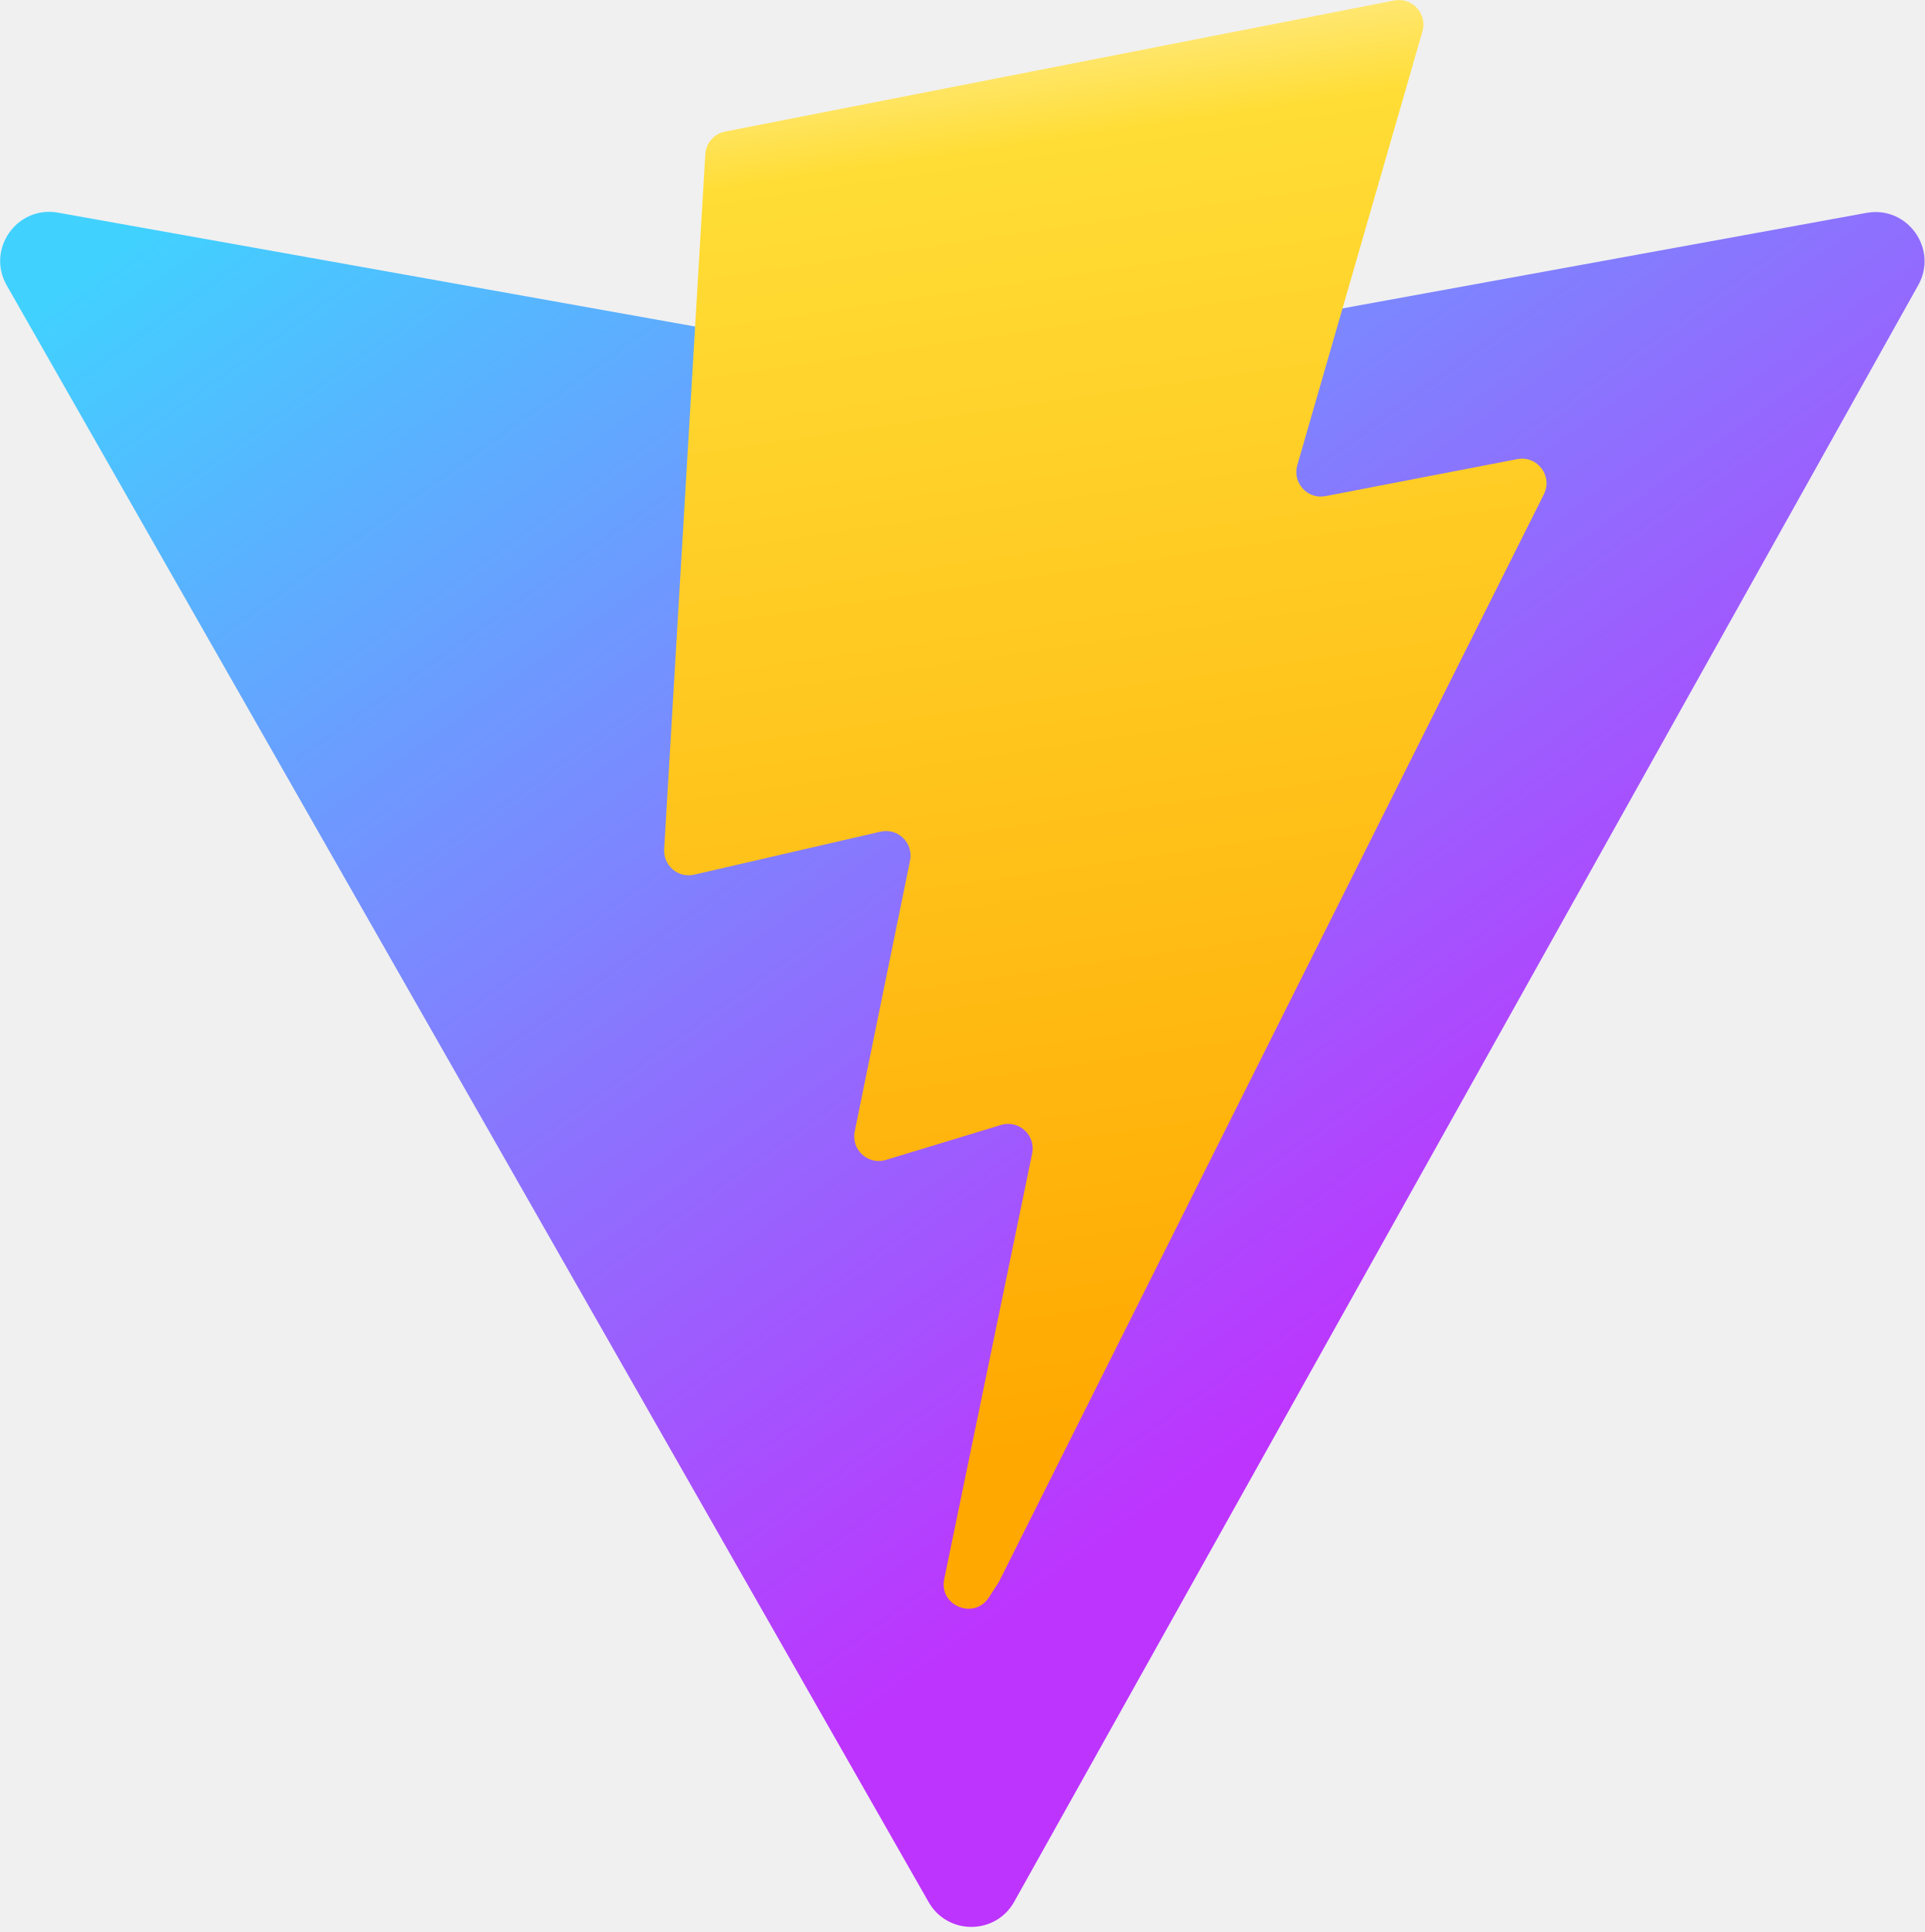
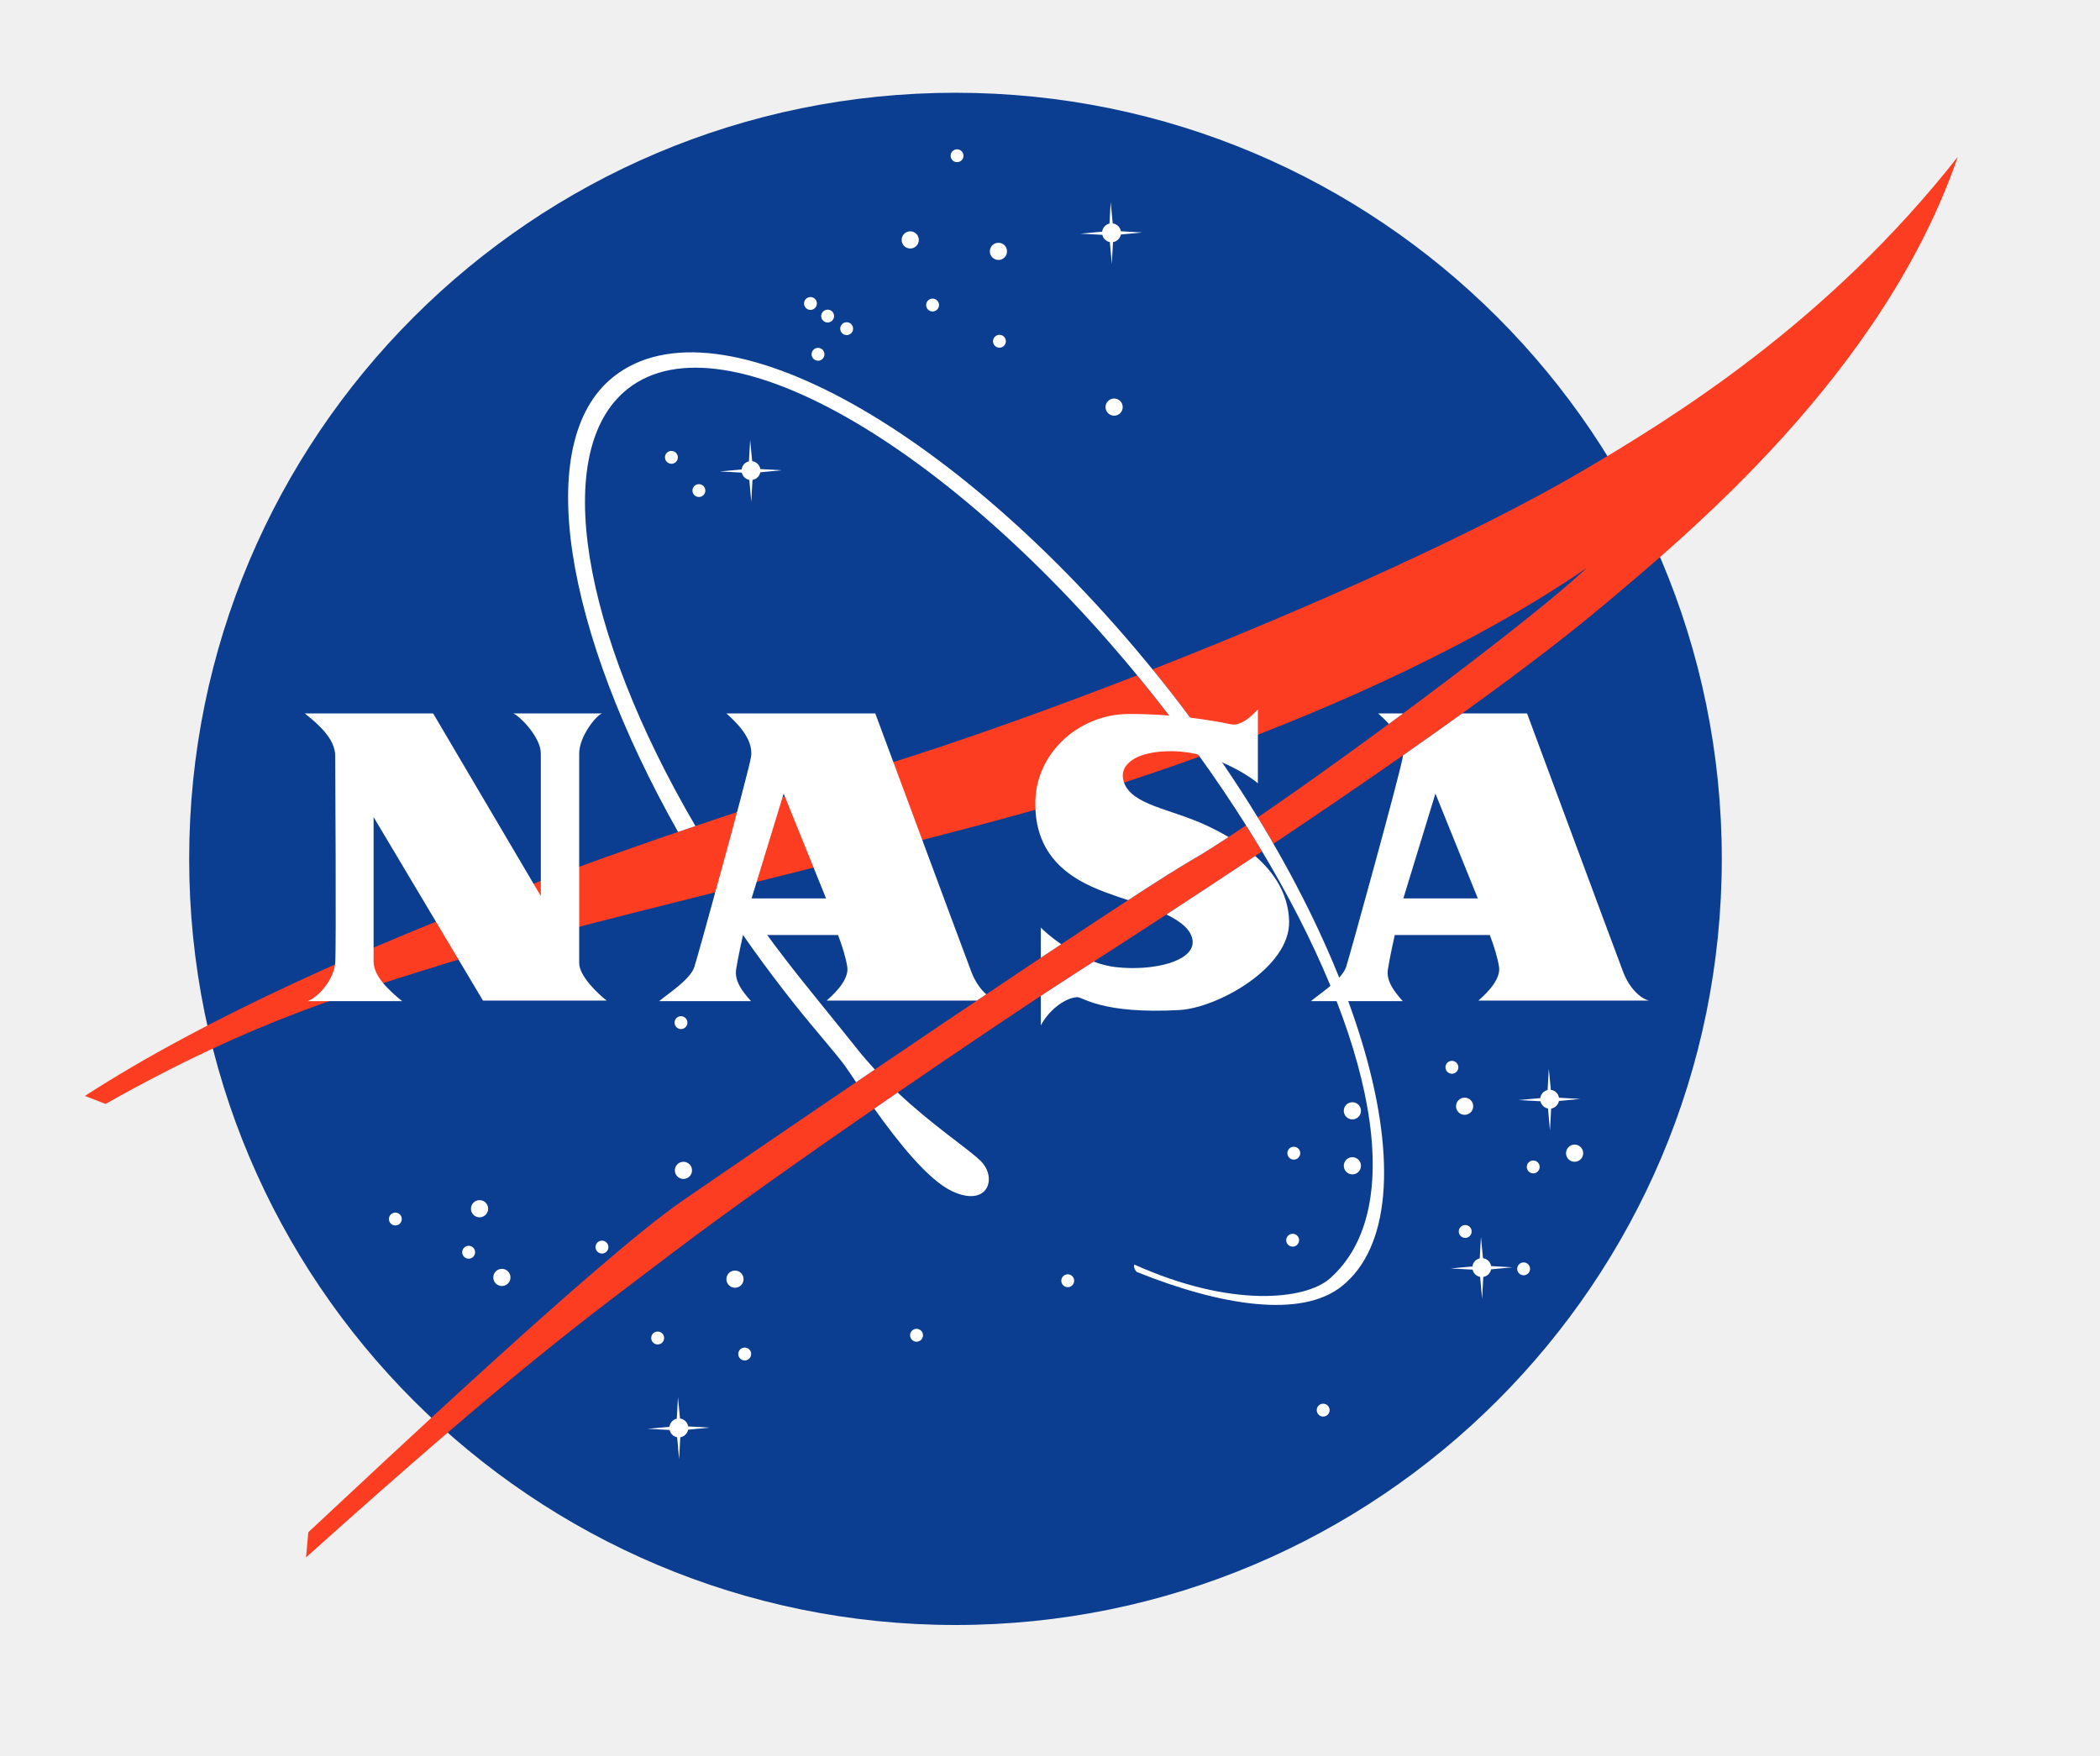
- <svg xmlns="http://www.w3.org/2000/svg" aria-hidden="true" role="img" class="iconify iconify--logos" width="31.88" height="32" preserveAspectRatio="xMidYMid meet" viewBox="0 0 256 257">
-   <defs>
-     <linearGradient id="IconifyId1813088fe1fbc01fb466" x1="-.828%" x2="57.636%" y1="7.652%" y2="78.411%">
-       <stop offset="0%" stop-color="#41D1FF" />
-       <stop offset="100%" stop-color="#BD34FE" />
-     </linearGradient>
-     <linearGradient id="IconifyId1813088fe1fbc01fb467" x1="43.376%" x2="50.316%" y1="2.242%" y2="89.03%">
-       <stop offset="0%" stop-color="#FFEA83" />
-       <stop offset="8.333%" stop-color="#FFDD35" />
-       <stop offset="100%" stop-color="#FFA800" />
-     </linearGradient>
-   </defs>
-   <path fill="url(#IconifyId1813088fe1fbc01fb466)" d="M255.153 37.938L134.897 252.976c-2.483 4.44-8.862 4.466-11.382.048L.875 37.958c-2.746-4.814 1.371-10.646 6.827-9.67l120.385 21.517a6.537 6.537 0 0 0 2.322-.004l117.867-21.483c5.438-.991 9.574 4.796 6.877 9.62Z" />
-   <path fill="url(#IconifyId1813088fe1fbc01fb467)" d="M185.432.063L96.44 17.501a3.268 3.268 0 0 0-2.634 3.014l-5.474 92.456a3.268 3.268 0 0 0 3.997 3.378l24.777-5.718c2.318-.535 4.413 1.507 3.936 3.838l-7.361 36.047c-.495 2.426 1.782 4.5 4.151 3.78l15.304-4.649c2.372-.72 4.652 1.36 4.15 3.788l-11.698 56.621c-.732 3.542 3.979 5.473 5.943 2.437l1.313-2.028l72.516-144.72c1.215-2.423-.88-5.186-3.54-4.672l-25.505 4.922c-2.396.462-4.435-1.77-3.759-4.114l16.646-57.705c.677-2.35-1.37-4.583-3.769-4.113Z" />
+ <svg xmlns="http://www.w3.org/2000/svg" height="92" viewBox="0 0 110 92" width="110">
+   <circle cx="50.049" cy="45" fill="#0b3d91" r="40.14" />
+   <g fill="#fff">
+     <circle cx="47.679" cy="12.57" r=".45" />
+     <circle cx="52.299" cy="13.17" r=".45" />
+     <circle cx="58.359" cy="21.33" r=".45" />
+     <circle cx="25.119" cy="63.33" r=".45" />
+     <circle cx="26.289" cy="66.93" r=".45" />
+     <circle cx="20.709" cy="63.87" r=".337" />
+     <circle cx="39.009" cy="70.942" r=".338" />
+     <circle cx="67.711" cy="64.98" r=".337" />
+     <circle cx="76.052" cy="55.92" r=".338" />
+     <circle cx="35.169" cy="23.962" r=".337" />
+     <circle cx="44.349" cy="17.22" r=".337" />
+     <circle cx="43.352" cy="16.56" r=".337" />
+     <circle cx="42.452" cy="15.9" r=".337" />
+     <circle cx="36.609" cy="25.703" r=".337" />
+     <circle cx="50.131" cy="8.16" r=".337" />
+     <circle cx="52.352" cy="17.88" r=".337" />
+     <circle cx="48.849" cy="15.982" r=".337" />
+     <circle cx="42.849" cy="18.563" r=".337" />
+     <circle cx="69.309" cy="73.883" r=".337" />
+     <circle cx="24.549" cy="65.61" r=".338" />
+     <circle cx="48.009" cy="69.96" r=".338" />
+     <circle cx="31.531" cy="65.34" r=".338" />
+     <circle cx="34.449" cy="70.103" r=".338" />
+     <circle cx="55.929" cy="67.103" r=".337" />
+     <circle cx="67.771" cy="60.42" r=".337" />
+     <circle cx="76.749" cy="64.522" r=".337" />
+     <circle cx="79.809" cy="66.48" r=".337" />
+     <circle cx="80.312" cy="61.14" r=".337" />
+     <circle cx="35.671" cy="53.58" r=".337" />
+     <circle cx="35.799" cy="61.32" r=".45" />
+     <circle cx="38.499" cy="67.02" r=".45" />
+     <circle cx="70.839" cy="61.08" r=".45" />
+     <circle cx="82.479" cy="60.42" r=".45" />
+     <circle cx="76.719" cy="57.96" r=".45" />
+     <circle cx="70.839" cy="58.2" r=".45" />
+     <path d="M58.71 12.288l1.119-.107-1.117-.063c-.035-.216-.208-.385-.426-.413l-.107-1.114-.064 1.123c-.202.045-.357.214-.382.424l-1.144.104 1.152.062c.042.193.198.344.394.38l.104 1.148.061-1.146C58.507 12.651 58.671 12.492 58.71 12.288z" />
+     <path d="M39.824 24.746l1.119-.107-1.117-.063c-.034-.216-.208-.385-.426-.413l-.107-1.114-.063 1.123c-.203.045-.358.214-.383.424l-1.144.104 1.152.062c.042.193.198.344.394.38l.104 1.148.062-1.146C39.622 25.11 39.786 24.95 39.824 24.746z" />
+     <path d="M81.659 57.684l1.119-.107-1.117-.063c-.034-.216-.208-.385-.426-.413l-.107-1.114-.063 1.123c-.202.045-.357.214-.382.424l-1.144.104 1.152.062c.042.193.198.344.394.38l.104 1.148.062-1.146C81.456 58.048 81.62 57.889 81.659 57.684z" />
+     <path d="M36.044 74.906l1.119-.107-1.117-.063c-.035-.216-.208-.385-.426-.413l-.107-1.113-.063 1.122c-.203.045-.358.214-.383.424l-1.144.104 1.152.062c.042.193.198.345.394.38l.104 1.148.062-1.146C35.841 75.27 36.006 75.11 36.044 74.906z" />
+     <path d="M78.104 66.506l1.119-.107-1.117-.063c-.034-.216-.208-.385-.426-.413l-.107-1.114-.063 1.122c-.202.045-.357.214-.382.424l-1.144.104 1.152.062c.042.193.198.344.394.38l.104 1.148.062-1.146C77.901 66.87 78.066 66.71 78.104 66.506z" />
+     <path d="M59.568 35.385c-4.667 1.814-9.219 3.433-13.06 4.635-7.805 2.444-29.16 9.06-42.06 17.4l1.08.42c7.86-4.44 12.969-5.835 17.88-7.38 5.34-1.68 22.603-5.72 30.42-7.92 2.641-.743 5.734-1.716 9.01-2.9-.762-1.063-1.566-2.129-2.412-3.193C60.143 36.088 59.856 35.734 59.568 35.385zM65.27 43.244c-1.13.763-2.077 1.372-2.74 1.756-3.84 2.22-22.561 15-26.82 17.94s-16.08 14.1-19.56 17.34l-.12 1.319c11.22-10.08 14.74-12.566 19.2-15.959 5.52-4.2 16.939-11.97 20.82-14.46 3.71-2.38 7.056-4.569 10.059-6.572-.049-.082-.098-.164-.147-.247C65.736 43.99 65.505 43.618 65.27 43.244zM82.809 24.72c-5.466 3.204-14.081 7.071-22.439 10.352.2.245.399.492.597.741.934 1.176 1.815 2.36 2.644 3.545 6.57-2.42 13.779-5.668 19.499-9.599-2.725 2.582-11.734 9.315-17.227 13.068.283.461.557.922.822 1.381 8.322-5.569 13.922-9.668 17.185-12.409 4.5-3.78 14.76-12.24 18.66-23.58C95.709 16.92 87.621 21.899 82.809 24.72z" fill="#fc3d21" />
+     <path d="M44.884 54.939c-.885-1.114-2.109-2.606-3.028-3.763-1.229-1.547-2.366-3.11-3.408-4.671-.34.085-.679.17-1.018.255 1.258 1.963 2.655 3.923 4.177 5.839 1.112 1.4 2.123 2.527 2.641 3.228.105.142.313.456.594.874.324-.22.651-.442.981-.666C45.504 55.688 45.189 55.323 44.884 54.939zM51.344 60.803c-.727-.688-2.49-1.837-4.325-3.561-.405.278-.814.56-1.224.844 1.185 1.67 2.799 3.721 4.063 4.319C51.762 63.307 52.275 61.685 51.344 60.803zM60.967 35.813c-10.492-13.206-23.309-20.461-28.835-16.07-4.292 3.41-2.53 13.376 3.386 23.845.306-.105.609-.208.909-.31-5.971-10.2-7.605-19.679-3.557-22.896 5.087-4.042 17.37 3.241 27.558 16.064 2.109 2.654 3.963 5.318 5.533 7.915 6.012 9.95 7.857 18.948 3.703 22.621-1.271 1.124-5.155 1.565-10.243-.725-.071.089.043.33.132.389 4.392 1.766 8.599 2.439 10.723.752C75.38 63.342 71.459 49.019 60.967 35.813z" />
+     <path d="M15.969 37.38h6.72l5.64 9.57c0 0 0-6.93 0-7.47 0-.84-1.065-1.935-1.44-2.1.45 0 4.38 0 4.65 0-.285.075-1.2 1.185-1.2 2.1 0 .45 0 10.5 0 10.98 0 .675.975 1.605 1.44 1.965h-6.48l-5.73-9.615c0 0 0 7.17 0 7.56 0 .75.735 1.47 1.5 2.085h-4.95c.705-.3 1.38-1.245 1.44-1.995s0-10.425 0-10.845C17.559 38.7 16.674 37.95 15.969 37.38z" />
+     <path d="M77.439 52.425h8.94c-.495-.12-1.05-.705-1.35-1.485-.3-.78-5.04-13.56-5.04-13.56H76.59c-.964.694-1.997 1.426-3.1 2.197-.003.028-.006.056-.011.083-.148.9-2.808 10.534-2.97 11.01-.225.66-1.38 1.395-1.845 1.785h4.815c-.48-.54-.87-1.065-.78-1.665.09-.6.36-1.8.36-1.8h4.98c.225.6.393 1.139.48 1.65C78.624 51.255 77.994 51.945 77.439 52.425zM73.509 47.07l1.68-5.49 2.22 5.49H73.509zM72.752 37.928c.247-.182.495-.365.742-.548h-1.305C72.319 37.5 72.534 37.689 72.752 37.928z" />
+     <path d="M38.559 50.79c.09-.6.36-1.8.36-1.8h4.98c.225.6.393 1.139.48 1.65.105.615-.525 1.305-1.08 1.785h7.871c.164-.11.327-.22.49-.329-.305-.27-.586-.675-.771-1.156-.3-.78-5.04-13.56-5.04-13.56h-7.8c.375.345 1.455 1.275 1.29 2.28-.147.9-2.808 10.534-2.97 11.01-.225.66-1.38 1.395-1.845 1.785h4.815C38.859 51.915 38.469 51.39 38.559 50.79zM41.049 41.58l2.22 5.49h-3.9L41.049 41.58z" />
+     <path d="M65.748 44.848c-1.468.978-3.017 1.999-4.649 3.065.732.355 1.315.801 1.371 1.377.104 1.082-2.07 1.605-4.035 1.38-.393-.045-.779-.148-1.147-.286-.408.263-.82.528-1.238.796-.425.273-.941.609-1.53.997v1.553c.39-.765 1.243-1.45 1.905-1.485.285-.015 1.275.9 5.355.675 1.98-.109 5.805-2.22 5.745-4.65C67.489 46.834 66.739 45.714 65.748 44.848zM54.519 48.6v1.582c.361-.241.717-.478 1.066-.709C55.036 49.091 54.647 48.734 54.519 48.6zM64.353 43.855c-.38-.225-.765-.422-1.134-.596-1.92-.9-3.93-1.065-4.35-2.28-.296-.857.54-1.65 2.58-1.62 2.04.03 3.93 1.245 4.44 1.68v-3.87c-.15.15-.808.905-1.41.78-1.155-.24-3.12-.553-5.37-.54-2.58.015-4.8 2.009-4.875 4.53-.105 3.525 2.715 4.485 4.305 5.04.164.057.351.118.554.183 1.525-.992 2.731-1.756 3.437-2.163C63.004 44.726 63.625 44.334 64.353 43.855z" />
+   </g>
</svg>
